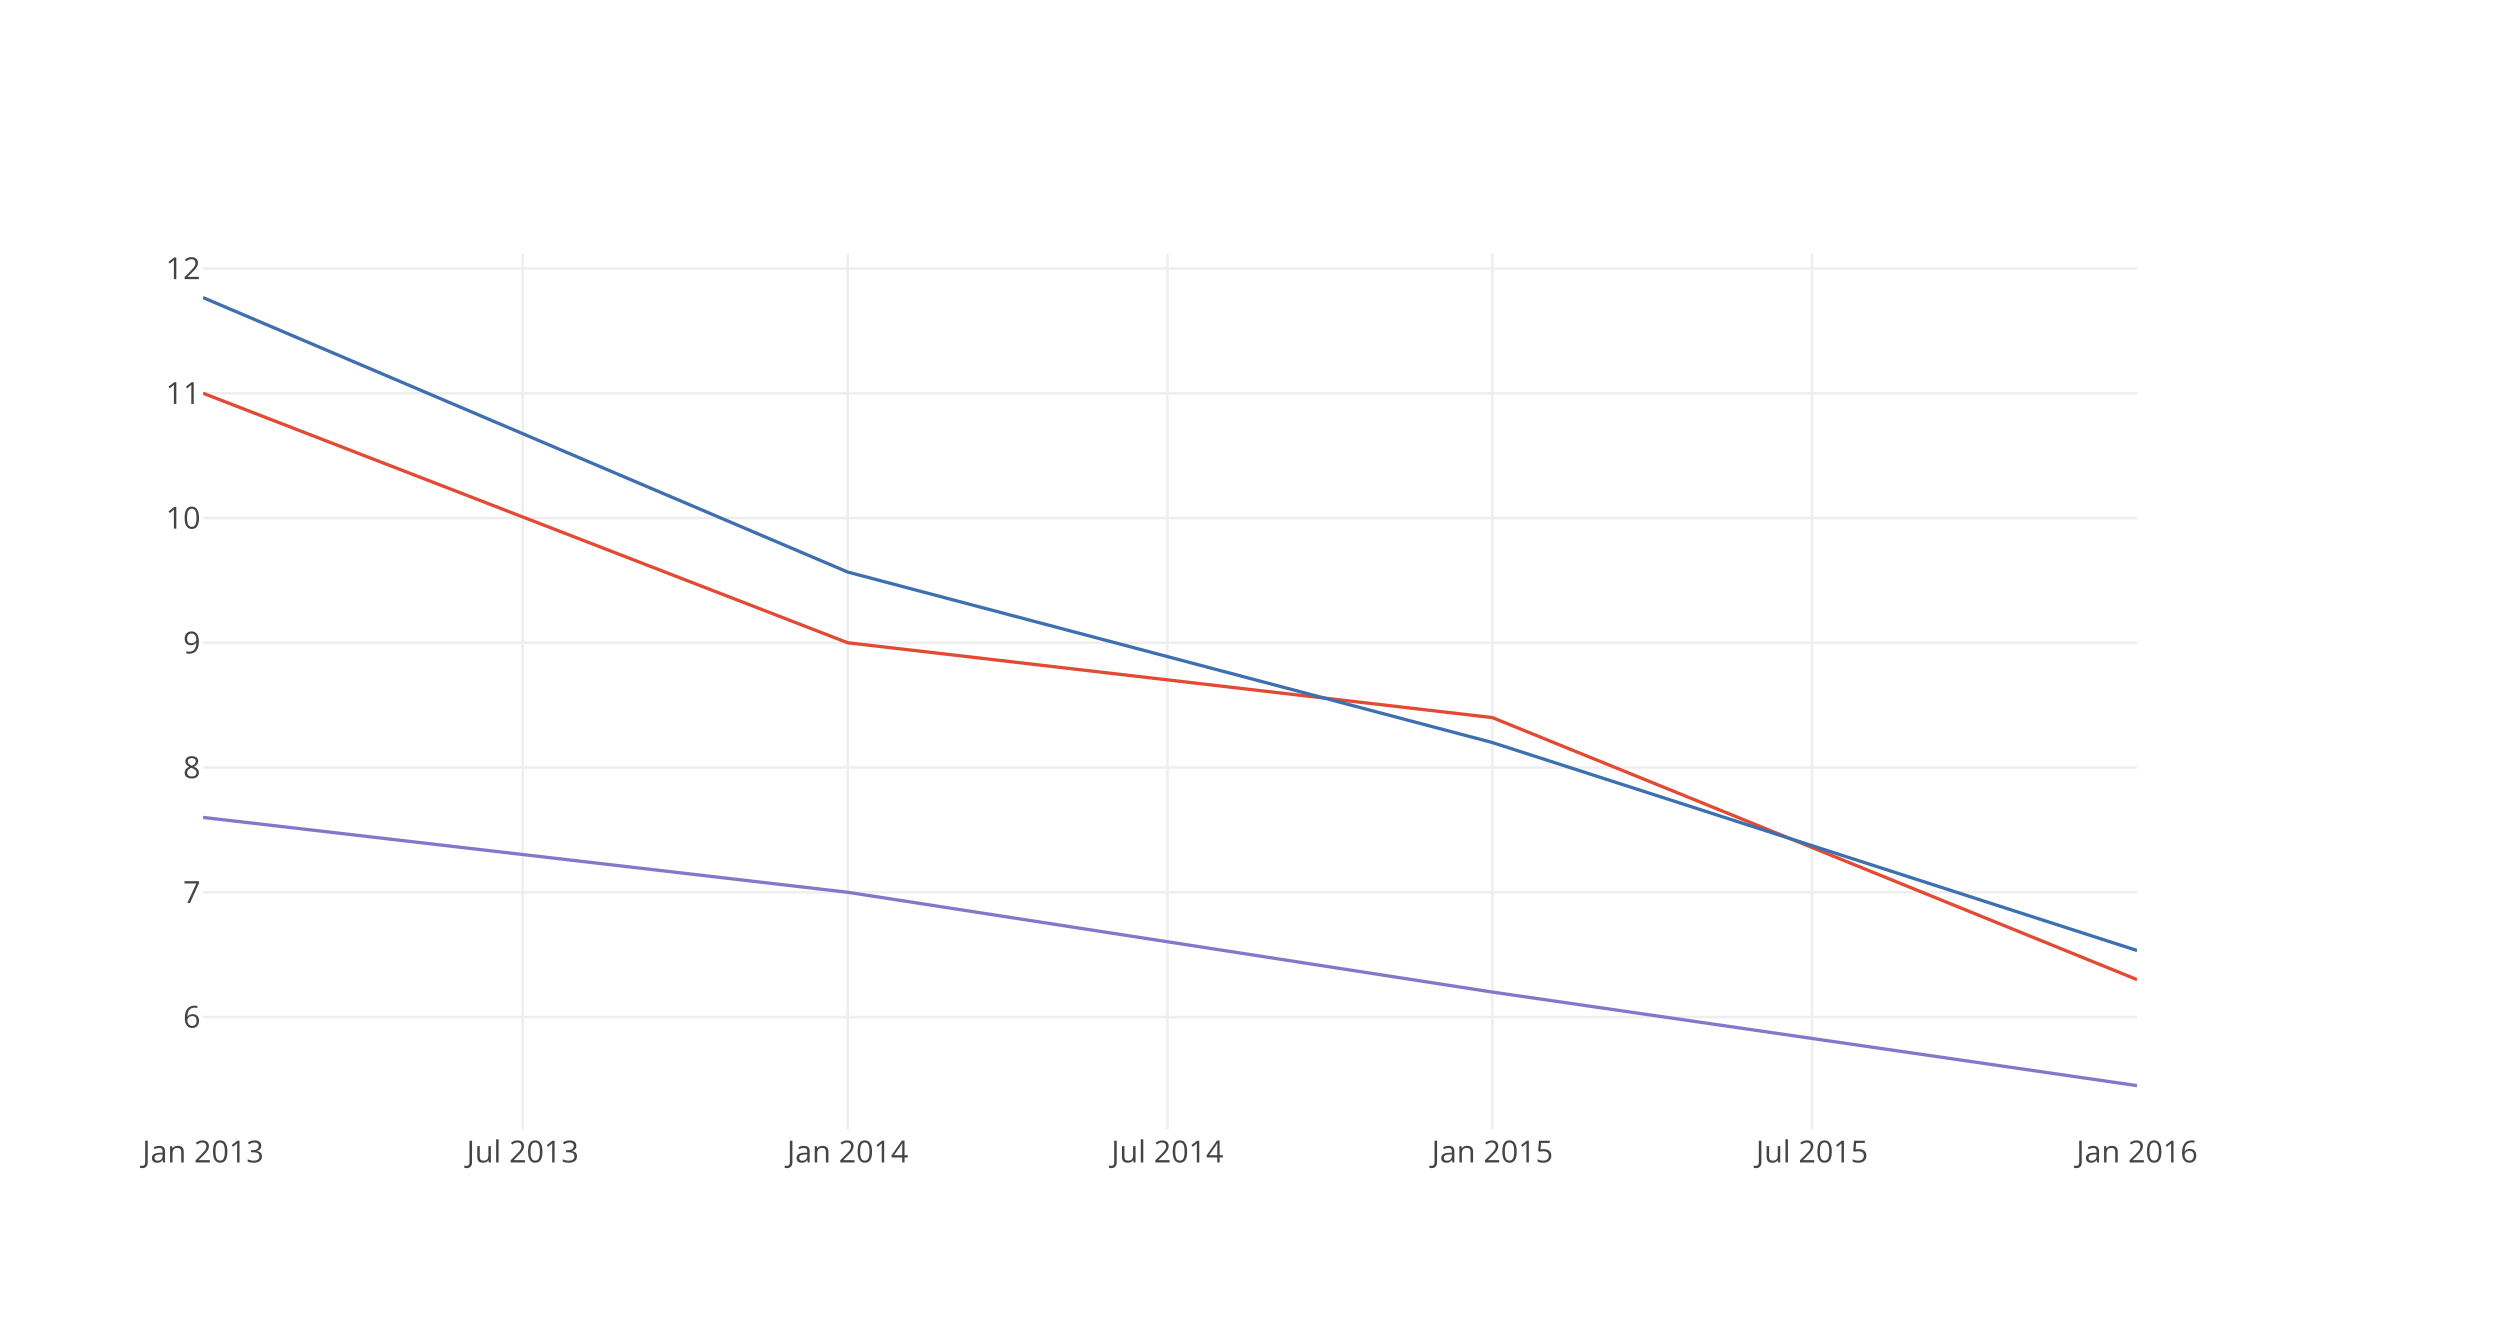
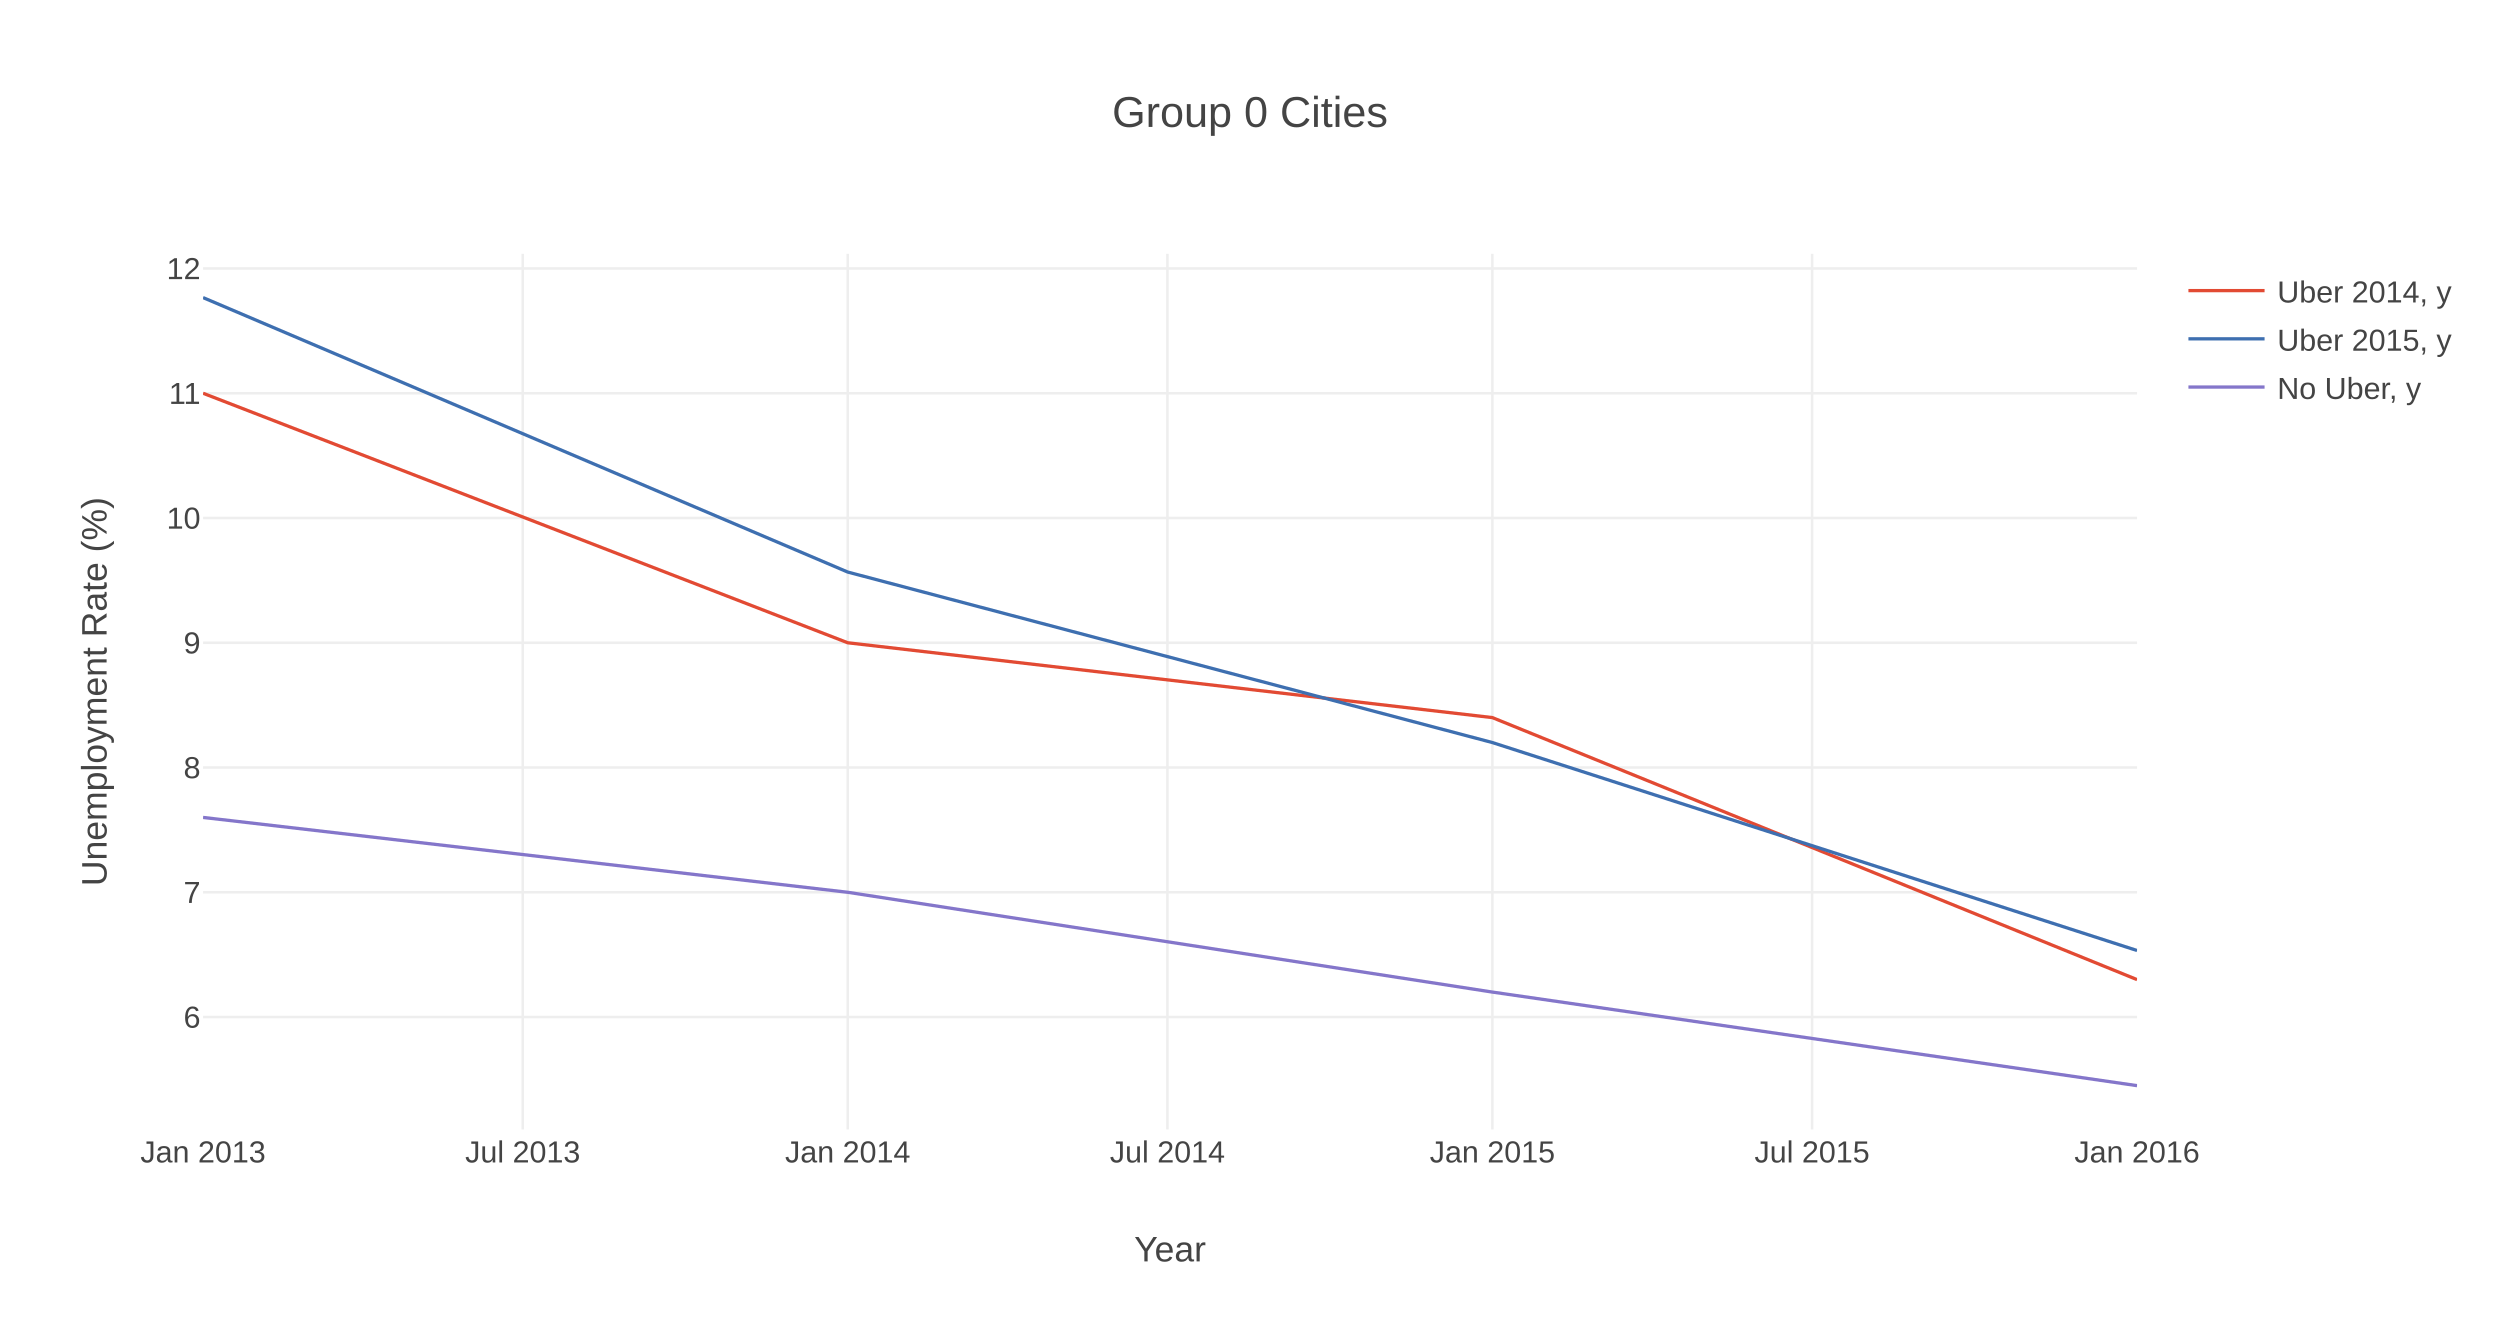
- <svg xmlns="http://www.w3.org/2000/svg" class="main-svg" width="985" height="525">
-   <defs id="defs-43e933">
+ <svg xmlns="http://www.w3.org/2000/svg" class="main-svg" style="" viewBox="0 0 985 525" width="985" height="525">
+   <rect style="fill: rgb(255, 255, 255); fill-opacity: 1;" x="0" y="0" width="985" height="525" />
+   <defs id="defs-c6093b">
    <g class="clips">
-       <clipPath class="plotclip" id="clip43e933xyplot">
+       <clipPath class="plotclip" id="clipc6093bxyplot">
        <rect width="762" height="345" />
      </clipPath>
-       <clipPath class="axesclip" id="clip43e933x">
+       <clipPath class="axesclip" id="clipc6093bx">
        <rect x="80" y="0" width="762" height="525" />
      </clipPath>
-       <clipPath class="axesclip" id="clip43e933y">
+       <clipPath class="axesclip" id="clipc6093by">
        <rect x="0" y="100" width="985" height="345" />
      </clipPath>
-       <clipPath class="axesclip" id="clip43e933xy">
+       <clipPath class="axesclip" id="clipc6093bxy">
        <rect x="80" y="100" width="762" height="345" />
      </clipPath>
    </g>
    <g class="gradients" />
  </defs>
  <g class="bglayer">
    <rect class="bg" style="fill: rgb(255, 255, 255); fill-opacity: 1; stroke-width: 0;" x="80" y="100" width="762" height="345" />
-   </g>
-   <g class="draglayer">
-     <g class="xy" transform="translate(80 100)">
-       <rect class="drag nsewdrag cursor-crosshair" style="fill: transparent; pointer-events: all; stroke-width: 0;" x="0" y="0" width="762" height="345" data-subplot="xy" />
-       <rect class="drag nwdrag cursor-nw-resize" style="fill: transparent; pointer-events: all; stroke-width: 0;" x="-20" y="-20" width="20" height="20" data-subplot="xy" />
-       <rect class="drag nedrag cursor-ne-resize" style="fill: transparent; pointer-events: all; stroke-width: 0;" x="762" y="-20" width="20" height="20" data-subplot="xy" />
-       <rect class="drag swdrag cursor-sw-resize" style="fill: transparent; pointer-events: all; stroke-width: 0;" x="-20" y="345" width="20" height="20" data-subplot="xy" />
-       <rect class="drag sedrag cursor-se-resize" style="fill: transparent; pointer-events: all; stroke-width: 0;" x="762" y="345" width="20" height="20" data-subplot="xy" />
-       <rect class="drag ewdrag cursor-ew-resize" style="fill: transparent; pointer-events: all; stroke-width: 0;" x="76.2" y="345.5" width="609.6" height="20" data-subplot="xy" />
-       <rect class="drag wdrag cursor-w-resize" style="fill: transparent; pointer-events: all; stroke-width: 0;" x="0" y="345.5" width="76.2" height="20" data-subplot="xy" />
-       <rect class="drag edrag cursor-e-resize" style="fill: transparent; pointer-events: all; stroke-width: 0;" x="685.8" y="345.5" width="76.2" height="20" data-subplot="xy" />
-       <rect class="drag nsdrag cursor-ns-resize" style="fill: transparent; pointer-events: all; stroke-width: 0;" x="-20.5" y="34.5" width="20" height="276" data-subplot="xy" />
-       <rect class="drag sdrag cursor-s-resize" style="fill: transparent; pointer-events: all; stroke-width: 0;" x="-20.5" y="310.5" width="20" height="34.5" data-subplot="xy" />
-       <rect class="drag ndrag cursor-n-resize" style="fill: transparent; pointer-events: all; stroke-width: 0;" x="-20.5" y="0" width="20" height="34.5" data-subplot="xy" />
-     </g>
  </g>
  <g class="layer-below">
    <g class="imagelayer" />
    <g class="shapelayer" />
  </g>
  <g class="cartesianlayer">
    <g class="subplot xy">
      <g class="layer-subplot">
        <g class="shapelayer" />
        <g class="imagelayer" />
      </g>
      <g class="gridlayer" transform="translate(80 100)">
        <path class="xgrid crisp" style="stroke: rgb(238, 238, 238); stroke-opacity: 1; stroke-width: 1px;" transform="translate(125.96)" d="M 0 0 v 345" />
        <path class="xgrid crisp" style="stroke: rgb(238, 238, 238); stroke-opacity: 1; stroke-width: 1px;" transform="translate(254)" d="M 0 0 v 345" />
        <path class="xgrid crisp" style="stroke: rgb(238, 238, 238); stroke-opacity: 1; stroke-width: 1px;" transform="translate(379.96)" d="M 0 0 v 345" />
        <path class="xgrid crisp" style="stroke: rgb(238, 238, 238); stroke-opacity: 1; stroke-width: 1px;" transform="translate(508)" d="M 0 0 v 345" />
        <path class="xgrid crisp" style="stroke: rgb(238, 238, 238); stroke-opacity: 1; stroke-width: 1px;" transform="translate(633.96)" d="M 0 0 v 345" />
        <path class="ygrid crisp" style="stroke: rgb(238, 238, 238); stroke-opacity: 1; stroke-width: 1px;" transform="translate(0 300.71)" d="M 0 0 h 762" />
        <path class="ygrid crisp" style="stroke: rgb(238, 238, 238); stroke-opacity: 1; stroke-width: 1px;" transform="translate(0 251.56)" d="M 0 0 h 762" />
        <path class="ygrid crisp" style="stroke: rgb(238, 238, 238); stroke-opacity: 1; stroke-width: 1px;" transform="translate(0 202.4)" d="M 0 0 h 762" />
        <path class="ygrid crisp" style="stroke: rgb(238, 238, 238); stroke-opacity: 1; stroke-width: 1px;" transform="translate(0 153.25)" d="M 0 0 h 762" />
        <path class="ygrid crisp" style="stroke: rgb(238, 238, 238); stroke-opacity: 1; stroke-width: 1px;" transform="translate(0 104.09)" d="M 0 0 h 762" />
        <path class="ygrid crisp" style="stroke: rgb(238, 238, 238); stroke-opacity: 1; stroke-width: 1px;" transform="translate(0 54.94)" d="M 0 0 h 762" />
        <path class="ygrid crisp" style="stroke: rgb(238, 238, 238); stroke-opacity: 1; stroke-width: 1px;" transform="translate(0 5.78)" d="M 0 0 h 762" />
      </g>
      <g class="overgrid" />
      <g class="zerolinelayer" transform="translate(80 100)" />
      <g class="overzero" />
      <path class="xlines-below" />
      <path class="ylines-below" />
      <g class="overlines-below" />
      <g class="xaxislayer-below" />
      <g class="yaxislayer-below" />
      <g class="overaxes-below" />
-       <g class="plot" clip-path="url(&quot;#clip43e933xyplot&quot;)" transform="translate(80 100)">
+       <g class="plot" clip-path="url(&quot;#clipc6093bxyplot&quot;)" transform="translate(80 100)">
        <g class="imagelayer" />
        <g class="maplayer" />
        <g class="barlayer" />
        <g class="carpetlayer" />
        <g class="boxlayer" />
        <g class="scatterlayer">
          <g class="trace scatter traceff8c6a" style="opacity: 1; stroke-miterlimit: 2;">
            <path class="js-line" style="opacity: 1; fill: none; stroke: rgb(226, 74, 51); stroke-opacity: 1; stroke-width: 1.3px;" d="M 0 54.94 L 254 153.25 L 508 182.74 L 762 285.97" />
            <g class="points" />
          </g>
          <g class="trace scatter tracef062a8" style="opacity: 1; stroke-miterlimit: 2;">
            <path class="js-line" style="opacity: 1; fill: none; stroke: rgb(62, 111, 176); stroke-opacity: 1; stroke-width: 1.3px;" d="M 0 17.25 L 254 125.39 L 508 192.57 L 762 274.5" />
            <g class="points" />
          </g>
          <g class="trace scatter traceb7aaee" style="opacity: 1; stroke-miterlimit: 2;">
            <path class="js-line" style="opacity: 1; fill: none; stroke: rgb(132, 118, 202); stroke-opacity: 1; stroke-width: 1.3px;" d="M 0 222.07 L 254 251.56 L 508 290.88 L 762 327.75" />
            <g class="points" />
          </g>
        </g>
      </g>
      <g class="overplot" />
      <path class="xlines-above crisp" style="fill: none; stroke: rgb(0, 0, 0); stroke-opacity: 0; stroke-width: 1px;" transform="translate(80 100)" d="M -1 345.5 H 762" />
      <path class="ylines-above crisp" style="fill: none; stroke: rgb(0, 0, 0); stroke-opacity: 0; stroke-width: 1px;" transform="translate(80 100)" d="M -0.5 0 V 345" />
      <g class="overlines-above" />
      <g class="xaxislayer-above" transform="translate(80 100)">
        <g class="xtick">
-           <text style="font-family: &quot;Open Sans&quot;,verdana,arial,sans-serif; font-size: 12px; white-space: pre; fill: rgb(68, 68, 68); fill-opacity: 1;" text-anchor="middle" transform="translate(0)" x="0" y="358" data-unformatted="Jan 2013" data-math="N">Jan 2013</text>
-         </g>
-         <g class="xtick">
-           <text style="font-family: &quot;Open Sans&quot;,verdana,arial,sans-serif; font-size: 12px; white-space: pre; fill: rgb(68, 68, 68); fill-opacity: 1;" text-anchor="middle" transform="translate(125.96)" x="0" y="358" data-unformatted="Jul 2013" data-math="N">Jul 2013</text>
-         </g>
-         <g class="xtick">
-           <text style="font-family: &quot;Open Sans&quot;,verdana,arial,sans-serif; font-size: 12px; white-space: pre; fill: rgb(68, 68, 68); fill-opacity: 1;" text-anchor="middle" transform="translate(254)" x="0" y="358" data-unformatted="Jan 2014" data-math="N">Jan 2014</text>
-         </g>
-         <g class="xtick">
-           <text style="font-family: &quot;Open Sans&quot;,verdana,arial,sans-serif; font-size: 12px; white-space: pre; fill: rgb(68, 68, 68); fill-opacity: 1;" text-anchor="middle" transform="translate(379.96)" x="0" y="358" data-unformatted="Jul 2014" data-math="N">Jul 2014</text>
-         </g>
-         <g class="xtick">
-           <text style="font-family: &quot;Open Sans&quot;,verdana,arial,sans-serif; font-size: 12px; white-space: pre; fill: rgb(68, 68, 68); fill-opacity: 1;" text-anchor="middle" transform="translate(508)" x="0" y="358" data-unformatted="Jan 2015" data-math="N">Jan 2015</text>
-         </g>
-         <g class="xtick">
-           <text style="font-family: &quot;Open Sans&quot;,verdana,arial,sans-serif; font-size: 12px; white-space: pre; fill: rgb(68, 68, 68); fill-opacity: 1;" text-anchor="middle" transform="translate(633.96)" x="0" y="358" data-unformatted="Jul 2015" data-math="N">Jul 2015</text>
-         </g>
-         <g class="xtick">
-           <text style="font-family: &quot;Open Sans&quot;,verdana,arial,sans-serif; font-size: 12px; white-space: pre; fill: rgb(68, 68, 68); fill-opacity: 1;" text-anchor="middle" transform="translate(762)" x="0" y="358" data-unformatted="Jan 2016" data-math="N">Jan 2016</text>
+           <text style="font-family: TOBESTRIPPEDOpen SansTOBESTRIPPED,verdana,arial,sans-serif; font-size: 12px; white-space: pre; fill: rgb(68, 68, 68); fill-opacity: 1;" text-anchor="middle" transform="translate(0)" x="0" y="358">Jan 2013</text>
+         </g>
+         <g class="xtick">
+           <text style="font-family: TOBESTRIPPEDOpen SansTOBESTRIPPED,verdana,arial,sans-serif; font-size: 12px; white-space: pre; fill: rgb(68, 68, 68); fill-opacity: 1;" text-anchor="middle" transform="translate(125.96)" x="0" y="358">Jul 2013</text>
+         </g>
+         <g class="xtick">
+           <text style="font-family: TOBESTRIPPEDOpen SansTOBESTRIPPED,verdana,arial,sans-serif; font-size: 12px; white-space: pre; fill: rgb(68, 68, 68); fill-opacity: 1;" text-anchor="middle" transform="translate(254)" x="0" y="358">Jan 2014</text>
+         </g>
+         <g class="xtick">
+           <text style="font-family: TOBESTRIPPEDOpen SansTOBESTRIPPED,verdana,arial,sans-serif; font-size: 12px; white-space: pre; fill: rgb(68, 68, 68); fill-opacity: 1;" text-anchor="middle" transform="translate(379.96)" x="0" y="358">Jul 2014</text>
+         </g>
+         <g class="xtick">
+           <text style="font-family: TOBESTRIPPEDOpen SansTOBESTRIPPED,verdana,arial,sans-serif; font-size: 12px; white-space: pre; fill: rgb(68, 68, 68); fill-opacity: 1;" text-anchor="middle" transform="translate(508)" x="0" y="358">Jan 2015</text>
+         </g>
+         <g class="xtick">
+           <text style="font-family: TOBESTRIPPEDOpen SansTOBESTRIPPED,verdana,arial,sans-serif; font-size: 12px; white-space: pre; fill: rgb(68, 68, 68); fill-opacity: 1;" text-anchor="middle" transform="translate(633.96)" x="0" y="358">Jul 2015</text>
+         </g>
+         <g class="xtick">
+           <text style="font-family: TOBESTRIPPEDOpen SansTOBESTRIPPED,verdana,arial,sans-serif; font-size: 12px; white-space: pre; fill: rgb(68, 68, 68); fill-opacity: 1;" text-anchor="middle" transform="translate(762)" x="0" y="358">Jan 2016</text>
        </g>
      </g>
      <g class="yaxislayer-above" transform="translate(80 100)">
        <g class="ytick">
-           <text style="font-family: &quot;Open Sans&quot;,verdana,arial,sans-serif; font-size: 12px; white-space: pre; fill: rgb(68, 68, 68); fill-opacity: 1;" text-anchor="end" transform="translate(0 300.71)" x="-1" y="4.2" data-unformatted="6" data-math="N">6</text>
-         </g>
-         <g class="ytick">
-           <text style="font-family: &quot;Open Sans&quot;,verdana,arial,sans-serif; font-size: 12px; white-space: pre; fill: rgb(68, 68, 68); fill-opacity: 1;" text-anchor="end" transform="translate(0 251.56)" x="-1" y="4.2" data-unformatted="7" data-math="N">7</text>
-         </g>
-         <g class="ytick">
-           <text style="font-family: &quot;Open Sans&quot;,verdana,arial,sans-serif; font-size: 12px; white-space: pre; fill: rgb(68, 68, 68); fill-opacity: 1;" text-anchor="end" transform="translate(0 202.4)" x="-1" y="4.2" data-unformatted="8" data-math="N">8</text>
-         </g>
-         <g class="ytick">
-           <text style="font-family: &quot;Open Sans&quot;,verdana,arial,sans-serif; font-size: 12px; white-space: pre; fill: rgb(68, 68, 68); fill-opacity: 1;" text-anchor="end" transform="translate(0 153.25)" x="-1" y="4.2" data-unformatted="9" data-math="N">9</text>
-         </g>
-         <g class="ytick">
-           <text style="font-family: &quot;Open Sans&quot;,verdana,arial,sans-serif; font-size: 12px; white-space: pre; fill: rgb(68, 68, 68); fill-opacity: 1;" text-anchor="end" transform="translate(0 104.09)" x="-1" y="4.2" data-unformatted="10" data-math="N">10</text>
-         </g>
-         <g class="ytick">
-           <text style="font-family: &quot;Open Sans&quot;,verdana,arial,sans-serif; font-size: 12px; white-space: pre; fill: rgb(68, 68, 68); fill-opacity: 1;" text-anchor="end" transform="translate(0 54.94)" x="-1" y="4.2" data-unformatted="11" data-math="N">11</text>
-         </g>
-         <g class="ytick">
-           <text style="font-family: &quot;Open Sans&quot;,verdana,arial,sans-serif; font-size: 12px; white-space: pre; fill: rgb(68, 68, 68); fill-opacity: 1;" text-anchor="end" transform="translate(0 5.78)" x="-1" y="4.2" data-unformatted="12" data-math="N">12</text>
+           <text style="font-family: TOBESTRIPPEDOpen SansTOBESTRIPPED,verdana,arial,sans-serif; font-size: 12px; white-space: pre; fill: rgb(68, 68, 68); fill-opacity: 1;" text-anchor="end" transform="translate(0 300.71)" x="-1" y="4.2">6</text>
+         </g>
+         <g class="ytick">
+           <text style="font-family: TOBESTRIPPEDOpen SansTOBESTRIPPED,verdana,arial,sans-serif; font-size: 12px; white-space: pre; fill: rgb(68, 68, 68); fill-opacity: 1;" text-anchor="end" transform="translate(0 251.56)" x="-1" y="4.2">7</text>
+         </g>
+         <g class="ytick">
+           <text style="font-family: TOBESTRIPPEDOpen SansTOBESTRIPPED,verdana,arial,sans-serif; font-size: 12px; white-space: pre; fill: rgb(68, 68, 68); fill-opacity: 1;" text-anchor="end" transform="translate(0 202.4)" x="-1" y="4.2">8</text>
+         </g>
+         <g class="ytick">
+           <text style="font-family: TOBESTRIPPEDOpen SansTOBESTRIPPED,verdana,arial,sans-serif; font-size: 12px; white-space: pre; fill: rgb(68, 68, 68); fill-opacity: 1;" text-anchor="end" transform="translate(0 153.25)" x="-1" y="4.2">9</text>
+         </g>
+         <g class="ytick">
+           <text style="font-family: TOBESTRIPPEDOpen SansTOBESTRIPPED,verdana,arial,sans-serif; font-size: 12px; white-space: pre; fill: rgb(68, 68, 68); fill-opacity: 1;" text-anchor="end" transform="translate(0 104.09)" x="-1" y="4.2">10</text>
+         </g>
+         <g class="ytick">
+           <text style="font-family: TOBESTRIPPEDOpen SansTOBESTRIPPED,verdana,arial,sans-serif; font-size: 12px; white-space: pre; fill: rgb(68, 68, 68); fill-opacity: 1;" text-anchor="end" transform="translate(0 54.94)" x="-1" y="4.2">11</text>
+         </g>
+         <g class="ytick">
+           <text style="font-family: TOBESTRIPPEDOpen SansTOBESTRIPPED,verdana,arial,sans-serif; font-size: 12px; white-space: pre; fill: rgb(68, 68, 68); fill-opacity: 1;" text-anchor="end" transform="translate(0 5.78)" x="-1" y="4.2">12</text>
        </g>
      </g>
      <g class="overaxes-above" />
    </g>
  </g>
  <g class="ternarylayer" />
  <g class="geolayer" />
  <g class="pielayer" />
  <g class="glimages" />
+   <defs id="topdefs-c6093b">
+     <g class="clips" />
+     <clipPath id="legendc6093b">
+       <rect x="0" y="0" width="116" height="67" />
+     </clipPath>
+   </defs>
+   <g class="layer-above">
+     <g class="imagelayer" />
+     <g class="shapelayer" />
+   </g>
+   <g class="infolayer">
+     <g class="g-gtitle">
+       <text class="gtitle" style="font-family: TOBESTRIPPEDOpen SansTOBESTRIPPED,verdana,arial,sans-serif; font-size: 17px; font-weight: normal; white-space: pre; opacity: 1; fill: rgb(68, 68, 68);" text-anchor="middle" x="492.5" y="50">Group 0 Cities</text>
+     </g>
+     <g class="legend" pointer-events="all" transform="translate(857.24 100)">
+       <rect class="bg" style="fill: rgb(255, 255, 255); fill-opacity: 1; stroke: rgb(68, 68, 68); stroke-opacity: 1; stroke-width: 0px;" x="0" y="0" width="116" height="67" shape-rendering="crispEdges" />
+       <g class="scrollbox" clip-path="url(&quot;#legendc6093b&quot;)" transform="translate(0)">
+         <g class="groups">
+           <g class="traces" style="opacity: 1;" transform="translate(0 14.5)">
+             <g class="layers" style="opacity: 1;">
+               <g class="legendfill" />
+               <g class="legendlines">
+                 <path class="js-line" style="fill: none; stroke: rgb(226, 74, 51); stroke-opacity: 1; stroke-width: 1.3px;" d="M 5 0 h 30" />
+               </g>
+               <g class="legendsymbols">
+                 <g class="legendpoints" />
+               </g>
+             </g>
+             <text class="legendtext user-select-none" style="font-family: TOBESTRIPPEDOpen SansTOBESTRIPPED,verdana,arial,sans-serif; font-size: 12px; white-space: pre; fill: rgb(68, 68, 68); fill-opacity: 1;" text-anchor="start" x="40" y="4.68">Uber 2014, y</text>
+             <rect class="legendtoggle" style="cursor: pointer; fill: rgb(0, 0, 0); fill-opacity: 0;" pointer-events="all" x="0" y="-9.5" width="156" height="19" />
+           </g>
+           <g class="traces" style="opacity: 1;" transform="translate(0 33.5)">
+             <g class="layers" style="opacity: 1;">
+               <g class="legendfill" />
+               <g class="legendlines">
+                 <path class="js-line" style="fill: none; stroke: rgb(62, 111, 176); stroke-opacity: 1; stroke-width: 1.3px;" d="M 5 0 h 30" />
+               </g>
+               <g class="legendsymbols">
+                 <g class="legendpoints" />
+               </g>
+             </g>
+             <text class="legendtext user-select-none" style="font-family: TOBESTRIPPEDOpen SansTOBESTRIPPED,verdana,arial,sans-serif; font-size: 12px; white-space: pre; fill: rgb(68, 68, 68); fill-opacity: 1;" text-anchor="start" x="40" y="4.68">Uber 2015, y</text>
+             <rect class="legendtoggle" style="cursor: pointer; fill: rgb(0, 0, 0); fill-opacity: 0;" pointer-events="all" x="0" y="-9.5" width="156" height="19" />
+           </g>
+           <g class="traces" style="opacity: 1;" transform="translate(0 52.5)">
+             <g class="layers" style="opacity: 1;">
+               <g class="legendfill" />
+               <g class="legendlines">
+                 <path class="js-line" style="fill: none; stroke: rgb(132, 118, 202); stroke-opacity: 1; stroke-width: 1.3px;" d="M 5 0 h 30" />
+               </g>
+               <g class="legendsymbols">
+                 <g class="legendpoints" />
+               </g>
+             </g>
+             <text class="legendtext user-select-none" style="font-family: TOBESTRIPPEDOpen SansTOBESTRIPPED,verdana,arial,sans-serif; font-size: 12px; white-space: pre; fill: rgb(68, 68, 68); fill-opacity: 1;" text-anchor="start" x="40" y="4.68">No Uber, y</text>
+             <rect class="legendtoggle" style="cursor: pointer; fill: rgb(0, 0, 0); fill-opacity: 0;" pointer-events="all" x="0" y="-9.5" width="156" height="19" />
+           </g>
+         </g>
+       </g>
+       <rect class="scrollbar" style="fill: rgb(128, 139, 164); fill-opacity: 1;" width="0" height="0" rx="20" ry="2" />
+     </g>
+     <g class="g-xtitle">
+       <text class="xtitle" style="font-family: TOBESTRIPPEDOpen SansTOBESTRIPPED,verdana,arial,sans-serif; font-size: 14px; font-weight: normal; white-space: pre; opacity: 1; fill: rgb(68, 68, 68);" text-anchor="middle" x="461" y="497">Year</text>
+     </g>
+     <g class="g-ytitle">
+       <text class="ytitle" style="font-family: TOBESTRIPPEDOpen SansTOBESTRIPPED,verdana,arial,sans-serif; font-size: 14px; font-weight: normal; white-space: pre; opacity: 1; fill: rgb(68, 68, 68);" text-anchor="middle" transform="rotate(-90 42 272.5) translate(0)" x="42" y="272.5">Unemployment Rate (%)</text>
+     </g>
+   </g>
</svg>
